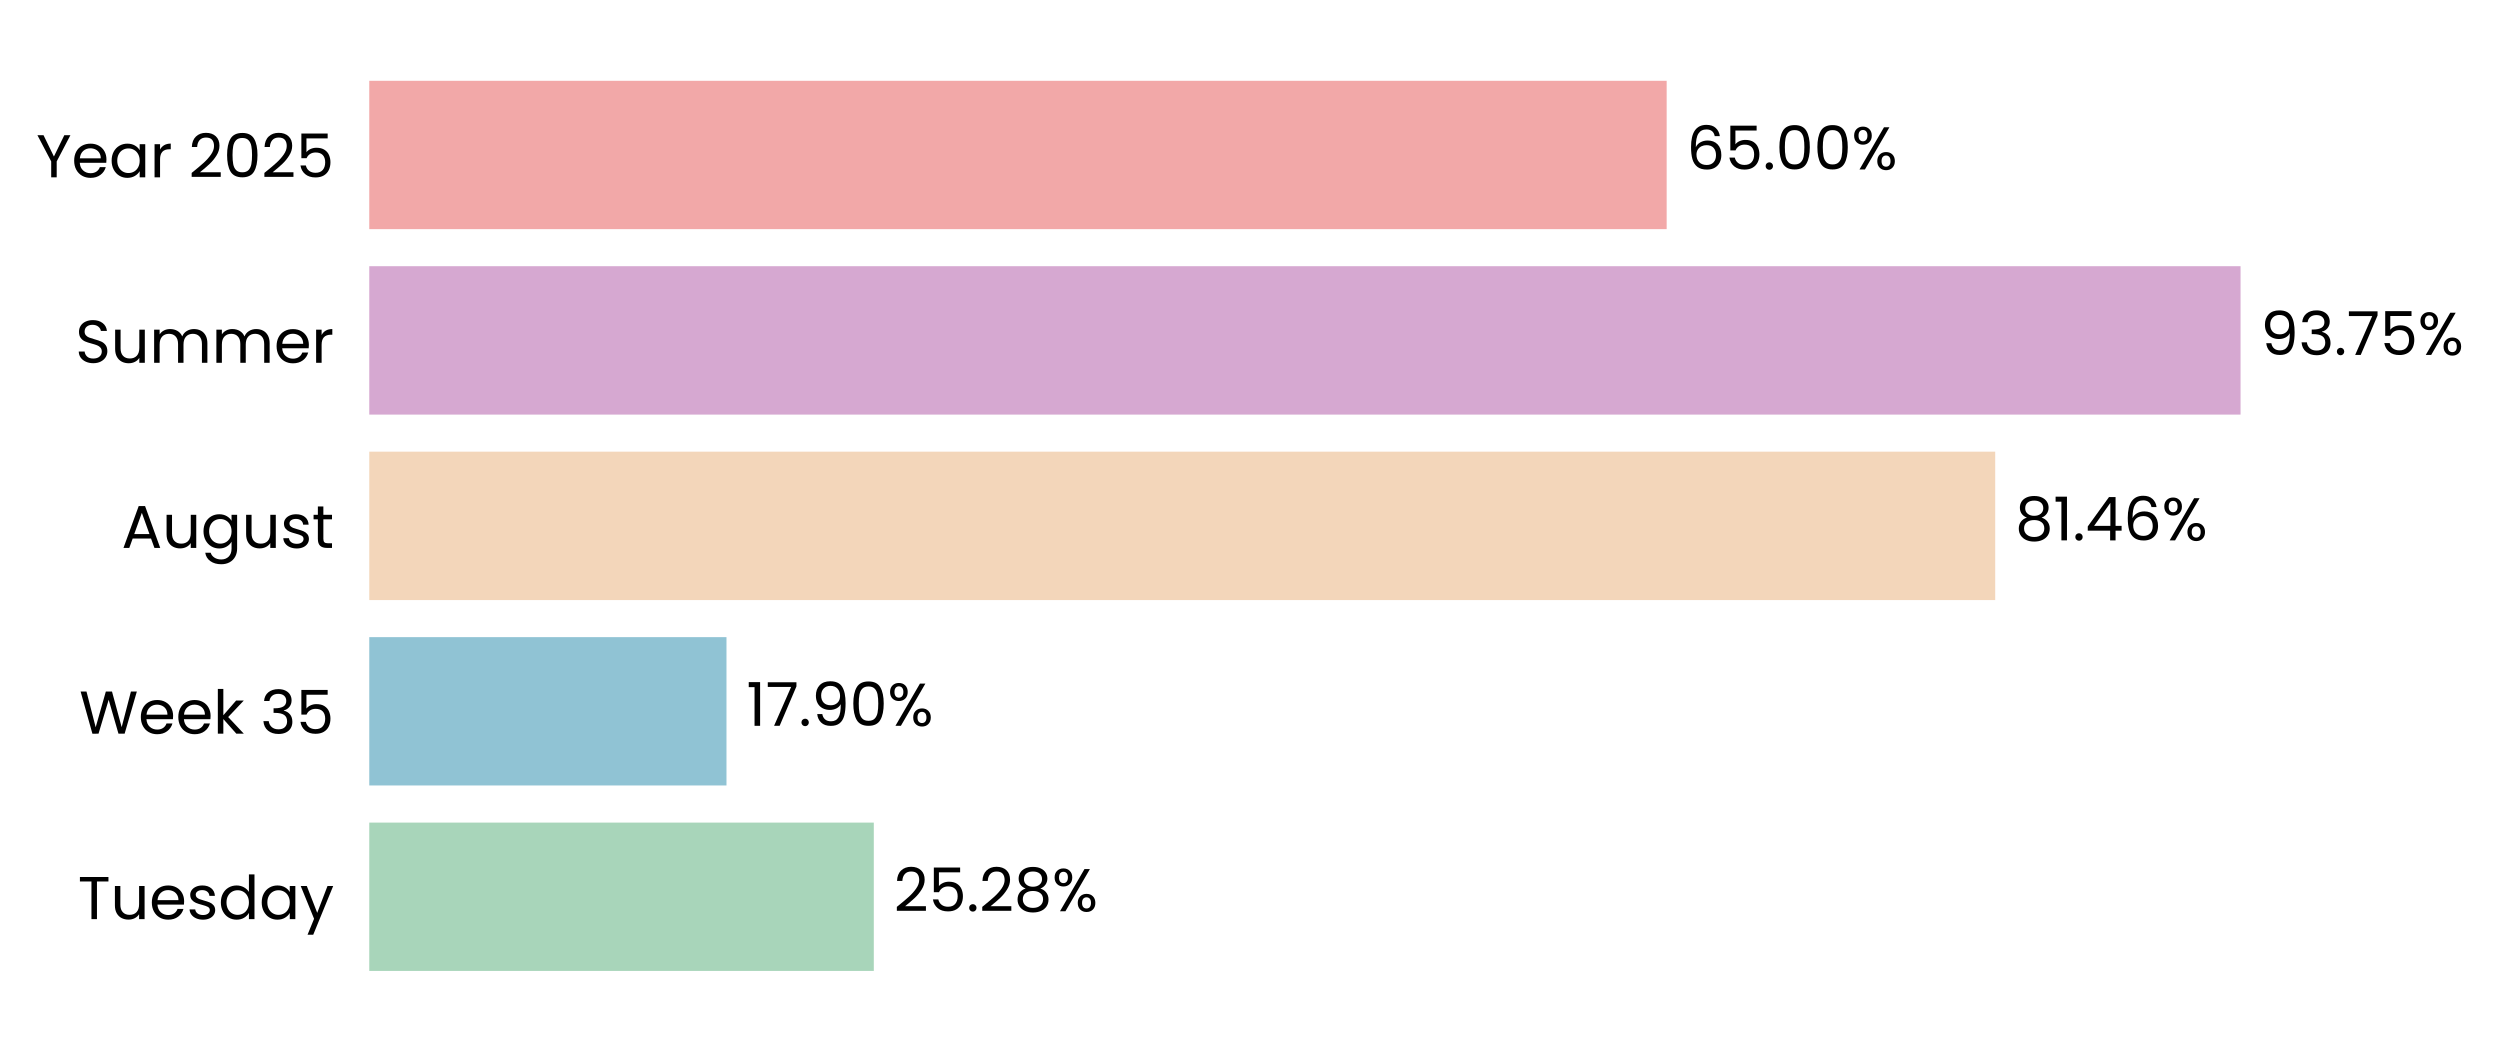
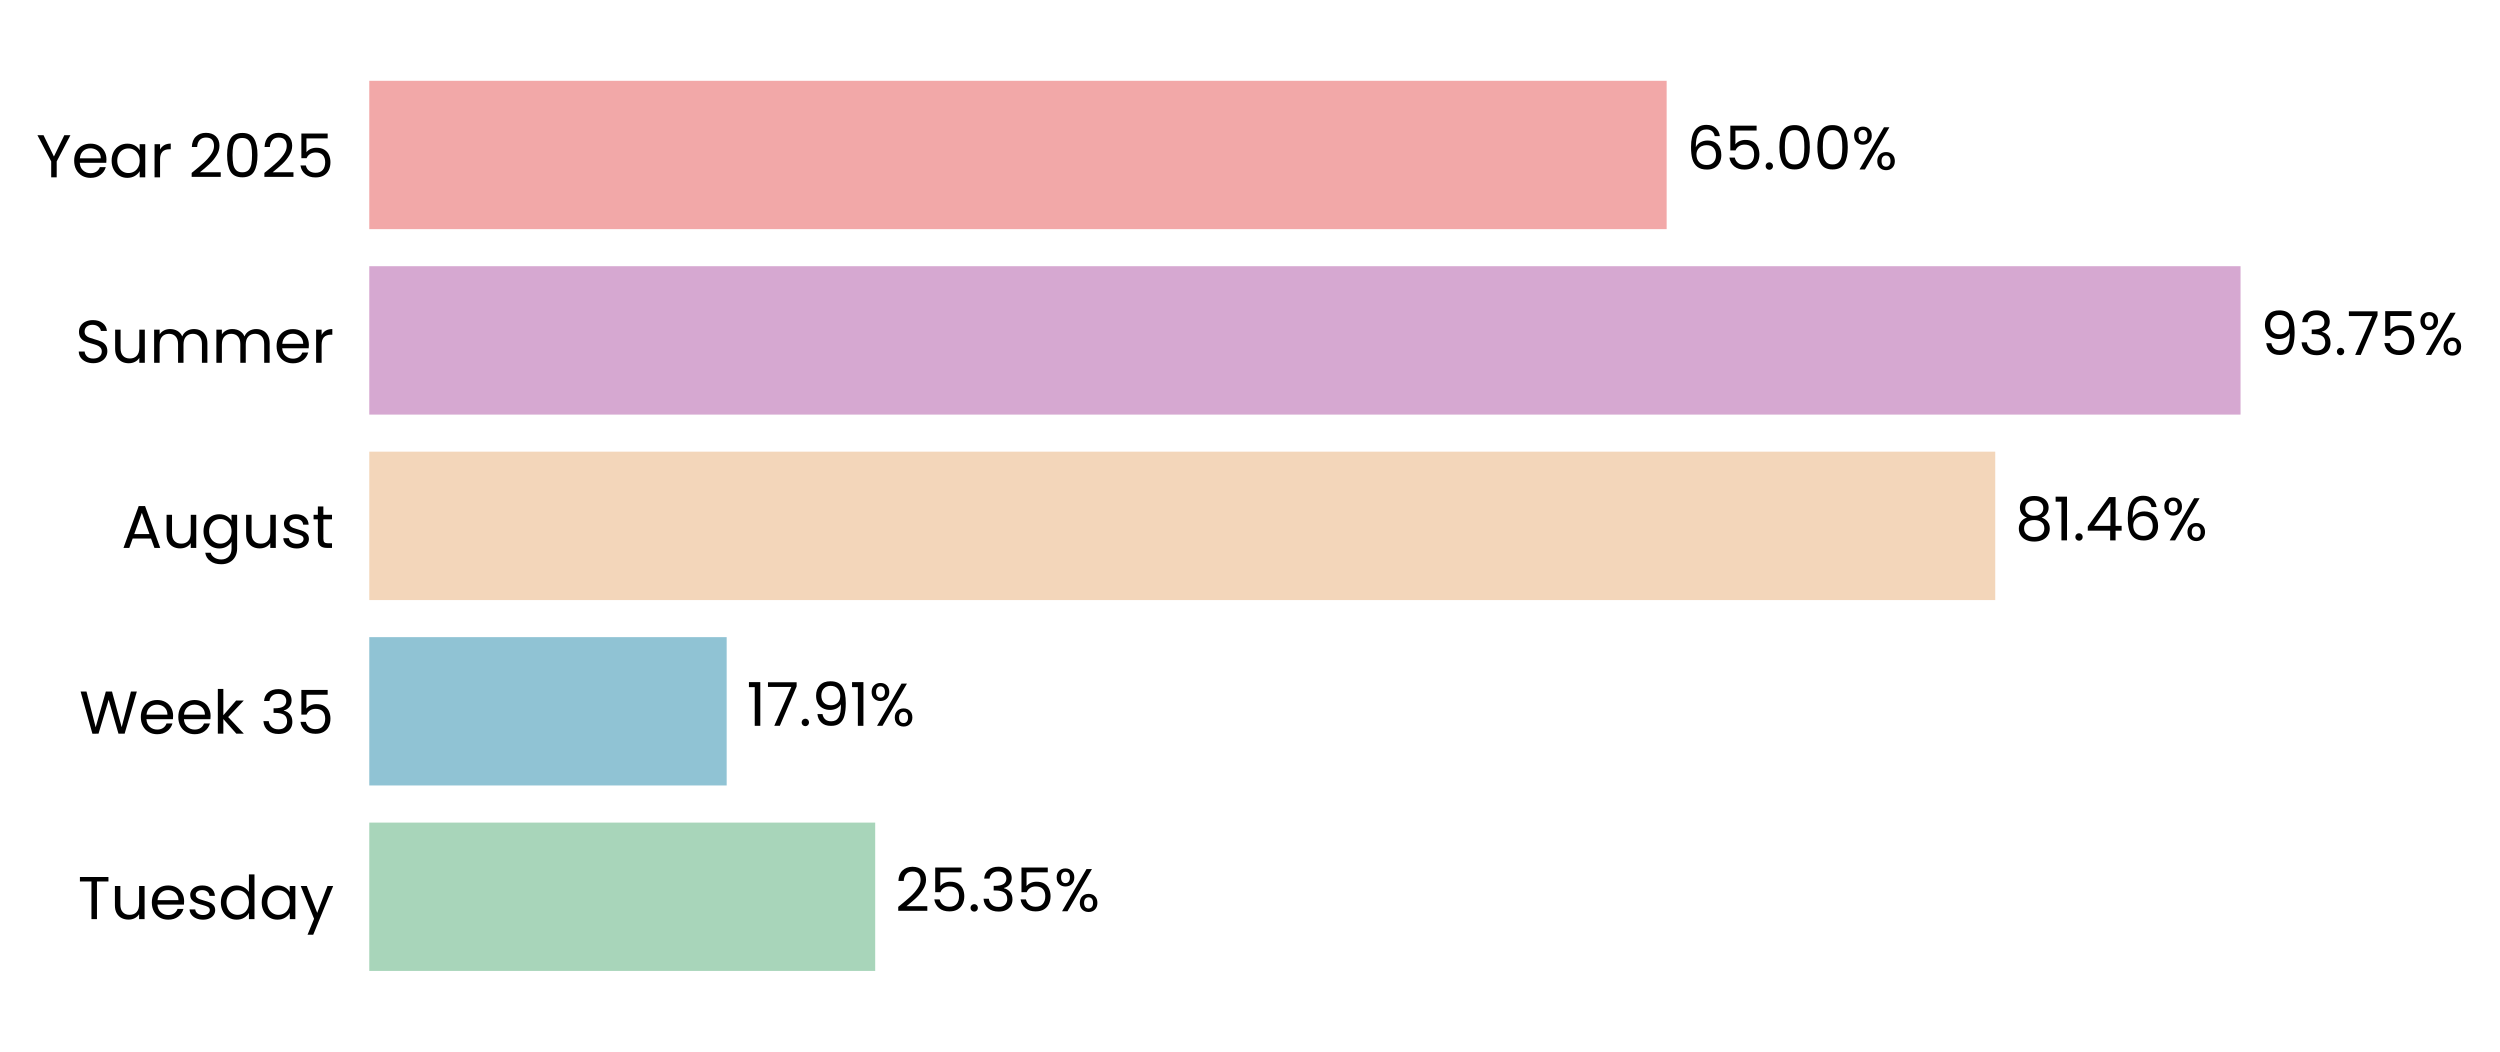
- <svg xmlns="http://www.w3.org/2000/svg" xmlns:xlink="http://www.w3.org/1999/xlink" width="496.328pt" height="208.8pt" viewBox="0 0 496.328 208.8" version="1.1">
+ <svg xmlns="http://www.w3.org/2000/svg" xmlns:xlink="http://www.w3.org/1999/xlink" width="496.329pt" height="208.8pt" viewBox="0 0 496.329 208.8" version="1.1">
  <defs>
    <style type="text/css">*{stroke-linejoin: round; stroke-linecap: butt}</style>
  </defs>
  <g id="figure_1">
    <g id="patch_1">
-       <path d="M 0 208.8  L 496.328 208.8  L 496.328 0  L 0 0  L 0 208.8  z " style="fill: none" />
+       <path d="M 0 208.8  L 496.329 208.8  L 496.329 0  L 0 0  L 0 208.8  z " style="fill: none" />
    </g>
    <g id="axes_1">
      <g id="patch_2">
-         <path d="M 73.311 201.6  L 469.576 201.6  L 469.576 7.2  L 73.311 7.2  L 73.311 201.6  z " style="fill: none" />
+         <path d="M 73.311 201.6  L 469.573 201.6  L 469.573 7.2  L 73.311 7.2  L 73.311 201.6  z " style="fill: none" />
      </g>
      <g id="patch_3">
-         <path d="M 73.311 192.764  L 173.478 192.764  L 173.478 163.309  L 73.311 163.309  z " clip-path="url(#p1779c870d7)" style="fill: #a8d5ba" />
+         <path d="M 73.311 192.764  L 173.753 192.764  L 173.753 163.309  L 73.311 163.309  z " clip-path="url(#p7fda773114)" style="fill: #a8d5ba" />
      </g>
      <g id="patch_4">
-         <path d="M 73.311 155.945  L 144.23 155.945  L 144.23 126.491  L 73.311 126.491  z " clip-path="url(#p1779c870d7)" style="fill: #90c3d4" />
+         <path d="M 73.311 155.945  L 144.269 155.945  L 144.269 126.491  L 73.311 126.491  z " clip-path="url(#p7fda773114)" style="fill: #90c3d4" />
      </g>
      <g id="patch_5">
-         <path d="M 73.311 119.127  L 396.111 119.127  L 396.111 89.673  L 73.311 89.673  z " clip-path="url(#p1779c870d7)" style="fill: #f3d6ba" />
+         <path d="M 73.311 119.127  L 396.117 119.127  L 396.117 89.673  L 73.311 89.673  z " clip-path="url(#p7fda773114)" style="fill: #f3d6ba" />
      </g>
      <g id="patch_6">
-         <path d="M 73.311 82.309  L 444.821 82.309  L 444.821 52.855  L 73.311 52.855  z " clip-path="url(#p1779c870d7)" style="fill: #d6a8d1" />
+         <path d="M 73.311 82.309  L 444.822 82.309  L 444.822 52.855  L 73.311 52.855  z " clip-path="url(#p7fda773114)" style="fill: #d6a8d1" />
      </g>
      <g id="patch_7">
-         <path d="M 73.311 45.491  L 330.886 45.491  L 330.886 16.036  L 73.311 16.036  z " clip-path="url(#p1779c870d7)" style="fill: #f2a8a8" />
+         <path d="M 73.311 45.491  L 330.885 45.491  L 330.885 16.036  L 73.311 16.036  z " clip-path="url(#p7fda773114)" style="fill: #f2a8a8" />
      </g>
      <g id="matplotlib.axis_1">
        <g id="ytick_1">
          <g id="text_1">
            <g transform="translate(15.4575 182.4764) scale(0.12 -0.12)">
              <defs>
                <path id="Poppins-Regular-54" d="M 3238 4461  L 3238 3987  L 2022 3987  L 2022 0  L 1440 0  L 1440 3987  L 218 3987  L 218 4461  L 3238 4461  z " transform="scale(0.015625)" />
                <path id="Poppins-Regular-75" d="M 3603 3507  L 3603 0  L 3021 0  L 3021 518  Q 2854 250 2556 99  Q 2259 -51 1901 -51  Q 1491 -51 1164 118  Q 838 288 649 627  Q 461 966 461 1453  L 461 3507  L 1037 3507  L 1037 1530  Q 1037 1011 1299 732  Q 1562 454 2016 454  Q 2483 454 2752 742  Q 3021 1030 3021 1581  L 3021 3507  L 3603 3507  z " transform="scale(0.015625)" />
                <path id="Poppins-Regular-65" d="M 3693 1888  Q 3693 1722 3674 1536  L 870 1536  Q 902 1018 1225 726  Q 1549 435 2010 435  Q 2387 435 2640 611  Q 2893 787 2995 1082  L 3622 1082  Q 3482 576 3059 259  Q 2637 -58 2010 -58  Q 1510 -58 1116 166  Q 723 390 499 803  Q 275 1216 275 1760  Q 275 2304 492 2713  Q 710 3123 1104 3344  Q 1498 3565 2010 3565  Q 2509 3565 2893 3347  Q 3277 3130 3485 2749  Q 3693 2368 3693 1888  z M 3091 2010  Q 3091 2342 2944 2582  Q 2797 2822 2544 2947  Q 2291 3072 1984 3072  Q 1542 3072 1232 2790  Q 922 2509 877 2010  L 3091 2010  z " transform="scale(0.015625)" />
                <path id="Poppins-Regular-73" d="M 1734 -58  Q 1331 -58 1011 80  Q 691 218 505 464  Q 320 710 301 1030  L 902 1030  Q 928 768 1149 601  Q 1370 435 1728 435  Q 2061 435 2253 582  Q 2445 730 2445 954  Q 2445 1184 2240 1296  Q 2035 1408 1606 1517  Q 1216 1619 969 1724  Q 723 1830 547 2038  Q 371 2246 371 2586  Q 371 2854 531 3078  Q 691 3302 985 3433  Q 1280 3565 1658 3565  Q 2240 3565 2598 3270  Q 2957 2976 2982 2464  L 2400 2464  Q 2381 2739 2179 2905  Q 1978 3072 1638 3072  Q 1325 3072 1139 2937  Q 954 2803 954 2586  Q 954 2413 1066 2301  Q 1178 2189 1347 2121  Q 1517 2054 1818 1971  Q 2195 1869 2432 1769  Q 2669 1670 2838 1472  Q 3008 1274 3014 954  Q 3014 666 2854 435  Q 2694 205 2403 73  Q 2112 -58 1734 -58  z " transform="scale(0.015625)" />
                <path id="Poppins-Regular-64" d="M 275 1766  Q 275 2304 492 2710  Q 710 3117 1091 3341  Q 1472 3565 1946 3565  Q 2355 3565 2707 3376  Q 3059 3187 3245 2880  L 3245 4736  L 3834 4736  L 3834 0  L 3245 0  L 3245 659  Q 3072 346 2733 144  Q 2394 -58 1939 -58  Q 1472 -58 1091 172  Q 710 403 492 819  Q 275 1235 275 1766  z M 3245 1760  Q 3245 2157 3085 2451  Q 2925 2746 2653 2902  Q 2381 3059 2054 3059  Q 1728 3059 1459 2905  Q 1190 2752 1030 2457  Q 870 2163 870 1766  Q 870 1363 1030 1065  Q 1190 768 1459 611  Q 1728 454 2054 454  Q 2381 454 2653 611  Q 2925 768 3085 1065  Q 3245 1363 3245 1760  z " transform="scale(0.015625)" />
                <path id="Poppins-Regular-61" d="M 275 1766  Q 275 2304 492 2710  Q 710 3117 1091 3341  Q 1472 3565 1939 3565  Q 2400 3565 2739 3366  Q 3078 3168 3245 2867  L 3245 3507  L 3834 3507  L 3834 0  L 3245 0  L 3245 653  Q 3072 346 2729 144  Q 2387 -58 1933 -58  Q 1466 -58 1088 172  Q 710 403 492 819  Q 275 1235 275 1766  z M 3245 1760  Q 3245 2157 3085 2451  Q 2925 2746 2653 2902  Q 2381 3059 2054 3059  Q 1728 3059 1459 2905  Q 1190 2752 1030 2457  Q 870 2163 870 1766  Q 870 1363 1030 1065  Q 1190 768 1459 611  Q 1728 454 2054 454  Q 2381 454 2653 611  Q 2925 768 3085 1065  Q 3245 1363 3245 1760  z " transform="scale(0.015625)" />
                <path id="Poppins-Regular-79" d="M 3514 3507  L 1402 -1651  L 800 -1651  L 1491 38  L 77 3507  L 723 3507  L 1824 666  L 2912 3507  L 3514 3507  z " transform="scale(0.015625)" />
              </defs>
              <use xlink:href="#Poppins-Regular-54" />
              <use xlink:href="#Poppins-Regular-75" transform="translate(54.09999 0)" />
              <use xlink:href="#Poppins-Regular-65" transform="translate(118.1 0)" />
              <use xlink:href="#Poppins-Regular-73" transform="translate(180.1 0)" />
              <use xlink:href="#Poppins-Regular-64" transform="translate(232.3 0)" />
              <use xlink:href="#Poppins-Regular-61" transform="translate(299.8999 0)" />
              <use xlink:href="#Poppins-Regular-79" transform="translate(367.4999 0)" />
            </g>
          </g>
        </g>
        <g id="ytick_2">
          <g id="text_2">
            <g transform="translate(15.73125 145.6582) scale(0.12 -0.12)">
              <defs>
                <path id="Poppins-Regular-57" d="M 6099 4461  L 4806 0  L 4154 0  L 3117 3590  L 2042 0  L 1395 -6  L 147 4461  L 768 4461  L 1741 678  L 2816 4461  L 3469 4461  L 4493 691  L 5472 4461  L 6099 4461  z " transform="scale(0.015625)" />
                <path id="Poppins-Regular-6b" d="M 2451 0  L 1075 1549  L 1075 0  L 493 0  L 493 4736  L 1075 4736  L 1075 1952  L 2426 3507  L 3238 3507  L 1587 1760  L 3245 0  L 2451 0  z " transform="scale(0.015625)" />
                <path id="Poppins-Regular-20" transform="scale(0.015625)" />
                <path id="Poppins-Regular-33" d="M 384 3462  Q 429 4051 838 4384  Q 1248 4717 1901 4717  Q 2336 4717 2653 4560  Q 2970 4403 3133 4134  Q 3296 3866 3296 3526  Q 3296 3130 3069 2842  Q 2842 2554 2477 2470  L 2477 2438  Q 2893 2336 3136 2035  Q 3379 1734 3379 1248  Q 3379 883 3212 592  Q 3046 301 2713 134  Q 2381 -32 1914 -32  Q 1235 -32 800 323  Q 365 678 314 1331  L 877 1331  Q 922 947 1190 704  Q 1459 461 1907 461  Q 2355 461 2588 694  Q 2822 928 2822 1299  Q 2822 1779 2502 1990  Q 2182 2202 1536 2202  L 1389 2202  L 1389 2688  L 1542 2688  Q 2131 2694 2432 2883  Q 2733 3072 2733 3469  Q 2733 3808 2512 4013  Q 2291 4218 1882 4218  Q 1485 4218 1241 4013  Q 998 3808 954 3462  L 384 3462  z " transform="scale(0.015625)" />
                <path id="Poppins-Regular-35" d="M 3347 4122  L 1101 4122  L 1101 2662  Q 1248 2867 1536 2998  Q 1824 3130 2157 3130  Q 2688 3130 3021 2909  Q 3354 2688 3498 2339  Q 3642 1990 3642 1600  Q 3642 1139 3469 774  Q 3296 410 2941 198  Q 2586 -13 2061 -13  Q 1389 -13 973 332  Q 557 678 467 1254  L 1037 1254  Q 1120 890 1389 685  Q 1658 480 2067 480  Q 2573 480 2829 784  Q 3085 1088 3085 1587  Q 3085 2086 2829 2358  Q 2573 2630 2074 2630  Q 1734 2630 1481 2467  Q 1229 2304 1114 2022  L 563 2022  L 563 4634  L 3347 4634  L 3347 4122  z " transform="scale(0.015625)" />
              </defs>
              <use xlink:href="#Poppins-Regular-57" />
              <use xlink:href="#Poppins-Regular-65" transform="translate(97.59999 0)" />
              <use xlink:href="#Poppins-Regular-65" transform="translate(159.6 0)" />
              <use xlink:href="#Poppins-Regular-6b" transform="translate(221.6 0)" />
              <use xlink:href="#Poppins-Regular-20" transform="translate(273.0999 0)" />
              <use xlink:href="#Poppins-Regular-33" transform="translate(299.7999 0)" />
              <use xlink:href="#Poppins-Regular-35" transform="translate(358.6999 0)" />
            </g>
          </g>
        </g>
        <g id="ytick_3">
          <g id="text_3">
            <g transform="translate(24.11812 108.78) scale(0.12 -0.12)">
              <defs>
                <path id="Poppins-Regular-41" d="M 3130 992  L 1184 992  L 826 0  L 211 0  L 1824 4435  L 2496 4435  L 4102 0  L 3488 0  L 3130 992  z M 2963 1466  L 2157 3718  L 1350 1466  L 2963 1466  z " transform="scale(0.015625)" />
                <path id="Poppins-Regular-67" d="M 1939 3565  Q 2394 3565 2736 3366  Q 3078 3168 3245 2867  L 3245 3507  L 3834 3507  L 3834 -77  Q 3834 -557 3629 -931  Q 3424 -1306 3043 -1517  Q 2662 -1728 2157 -1728  Q 1466 -1728 1005 -1401  Q 544 -1075 461 -512  L 1037 -512  Q 1133 -832 1433 -1027  Q 1734 -1222 2157 -1222  Q 2637 -1222 2941 -921  Q 3245 -621 3245 -77  L 3245 659  Q 3072 352 2733 147  Q 2394 -58 1939 -58  Q 1472 -58 1091 172  Q 710 403 492 819  Q 275 1235 275 1766  Q 275 2304 492 2710  Q 710 3117 1091 3341  Q 1472 3565 1939 3565  z M 3245 1760  Q 3245 2157 3085 2451  Q 2925 2746 2653 2902  Q 2381 3059 2054 3059  Q 1728 3059 1459 2905  Q 1190 2752 1030 2457  Q 870 2163 870 1766  Q 870 1363 1030 1065  Q 1190 768 1459 611  Q 1728 454 2054 454  Q 2381 454 2653 611  Q 2925 768 3085 1065  Q 3245 1363 3245 1760  z " transform="scale(0.015625)" />
                <path id="Poppins-Regular-74" d="M 1203 3027  L 1203 960  Q 1203 704 1312 598  Q 1421 493 1690 493  L 2118 493  L 2118 0  L 1594 0  Q 1107 0 864 224  Q 621 448 621 960  L 621 3027  L 166 3027  L 166 3507  L 621 3507  L 621 4390  L 1203 4390  L 1203 3507  L 2118 3507  L 2118 3027  L 1203 3027  z " transform="scale(0.015625)" />
              </defs>
              <use xlink:href="#Poppins-Regular-41" />
              <use xlink:href="#Poppins-Regular-75" transform="translate(67.39999 0)" />
              <use xlink:href="#Poppins-Regular-67" transform="translate(131.4 0)" />
              <use xlink:href="#Poppins-Regular-75" transform="translate(199 0)" />
              <use xlink:href="#Poppins-Regular-73" transform="translate(263 0)" />
              <use xlink:href="#Poppins-Regular-74" transform="translate(315.2 0)" />
            </g>
          </g>
        </g>
        <g id="ytick_4">
          <g id="text_4">
            <g transform="translate(14.95125 72.02182) scale(0.12 -0.12)">
              <defs>
                <path id="Poppins-Regular-53" d="M 1907 -45  Q 1466 -45 1117 112  Q 768 269 569 547  Q 371 826 365 1190  L 986 1190  Q 1018 877 1245 662  Q 1472 448 1907 448  Q 2323 448 2563 656  Q 2803 864 2803 1190  Q 2803 1446 2662 1606  Q 2522 1766 2310 1849  Q 2099 1933 1741 2029  Q 1299 2144 1033 2259  Q 768 2374 579 2620  Q 390 2867 390 3283  Q 390 3648 576 3929  Q 762 4211 1098 4364  Q 1434 4518 1869 4518  Q 2496 4518 2896 4204  Q 3296 3891 3347 3373  L 2707 3373  Q 2675 3629 2438 3824  Q 2202 4019 1811 4019  Q 1446 4019 1216 3830  Q 986 3642 986 3302  Q 986 3059 1123 2905  Q 1261 2752 1462 2672  Q 1664 2592 2029 2490  Q 2470 2368 2739 2249  Q 3008 2131 3200 1884  Q 3392 1638 3392 1216  Q 3392 890 3219 602  Q 3046 314 2707 134  Q 2368 -45 1907 -45  z " transform="scale(0.015625)" />
                <path id="Poppins-Regular-6d" d="M 4710 3571  Q 5120 3571 5440 3401  Q 5760 3232 5945 2893  Q 6131 2554 6131 2067  L 6131 0  L 5555 0  L 5555 1984  Q 5555 2509 5296 2787  Q 5037 3066 4595 3066  Q 4141 3066 3872 2774  Q 3603 2483 3603 1933  L 3603 0  L 3027 0  L 3027 1984  Q 3027 2509 2768 2787  Q 2509 3066 2067 3066  Q 1613 3066 1344 2774  Q 1075 2483 1075 1933  L 1075 0  L 493 0  L 493 3507  L 1075 3507  L 1075 3002  Q 1248 3277 1539 3424  Q 1830 3571 2182 3571  Q 2624 3571 2963 3372  Q 3302 3174 3469 2790  Q 3616 3162 3955 3366  Q 4294 3571 4710 3571  z " transform="scale(0.015625)" />
                <path id="Poppins-Regular-72" d="M 1075 2938  Q 1229 3238 1513 3404  Q 1798 3571 2208 3571  L 2208 2970  L 2054 2970  Q 1075 2970 1075 1907  L 1075 0  L 493 0  L 493 3507  L 1075 3507  L 1075 2938  z " transform="scale(0.015625)" />
              </defs>
              <use xlink:href="#Poppins-Regular-53" />
              <use xlink:href="#Poppins-Regular-75" transform="translate(58.7 0)" />
              <use xlink:href="#Poppins-Regular-6d" transform="translate(122.7 0)" />
              <use xlink:href="#Poppins-Regular-6d" transform="translate(225.7 0)" />
              <use xlink:href="#Poppins-Regular-65" transform="translate(328.7 0)" />
              <use xlink:href="#Poppins-Regular-72" transform="translate(390.6999 0)" />
            </g>
          </g>
        </g>
        <g id="ytick_5">
          <g id="text_5">
            <g transform="translate(7.2 35.20364) scale(0.12 -0.12)">
              <defs>
                <path id="Poppins-Regular-59" d="M 3616 4461  L 2163 1683  L 2163 0  L 1581 0  L 1581 1683  L 122 4461  L 768 4461  L 1869 2202  L 2970 4461  L 3616 4461  z " transform="scale(0.015625)" />
                <path id="Poppins-Regular-32" d="M 326 467  Q 1139 1120 1600 1539  Q 2061 1958 2377 2416  Q 2694 2874 2694 3315  Q 2694 3731 2492 3971  Q 2291 4211 1843 4211  Q 1408 4211 1168 3939  Q 928 3667 909 3213  L 346 3213  Q 371 3930 780 4320  Q 1190 4710 1837 4710  Q 2496 4710 2883 4345  Q 3270 3981 3270 3341  Q 3270 2810 2953 2307  Q 2637 1805 2233 1424  Q 1830 1043 1203 538  L 3405 538  L 3405 51  L 326 51  L 326 467  z " transform="scale(0.015625)" />
                <path id="Poppins-Regular-30" d="M 397 2362  Q 397 3462 755 4080  Q 1114 4698 2010 4698  Q 2899 4698 3257 4080  Q 3616 3462 3616 2362  Q 3616 1242 3257 621  Q 2899 0 2010 0  Q 1114 0 755 621  Q 397 1242 397 2362  z M 3040 2362  Q 3040 2918 2966 3305  Q 2893 3693 2665 3929  Q 2438 4166 2010 4166  Q 1574 4166 1347 3929  Q 1120 3693 1046 3305  Q 973 2918 973 2362  Q 973 1786 1046 1395  Q 1120 1005 1347 768  Q 1574 531 2010 531  Q 2438 531 2665 768  Q 2893 1005 2966 1395  Q 3040 1786 3040 2362  z " transform="scale(0.015625)" />
              </defs>
              <use xlink:href="#Poppins-Regular-59" />
              <use xlink:href="#Poppins-Regular-65" transform="translate(58.39999 0)" />
              <use xlink:href="#Poppins-Regular-61" transform="translate(120.4 0)" />
              <use xlink:href="#Poppins-Regular-72" transform="translate(188 0)" />
              <use xlink:href="#Poppins-Regular-20" transform="translate(225.3 0)" />
              <use xlink:href="#Poppins-Regular-32" transform="translate(252 0)" />
              <use xlink:href="#Poppins-Regular-30" transform="translate(309.4999 0)" />
              <use xlink:href="#Poppins-Regular-32" transform="translate(372.2999 0)" />
              <use xlink:href="#Poppins-Regular-35" transform="translate(429.7999 0)" />
            </g>
          </g>
        </g>
      </g>
      <g id="text_6">
-         <g transform="translate(177.4408 180.9164) scale(0.12 -0.12)">
+         <g transform="translate(177.7152 180.9164) scale(0.12 -0.12)">
          <defs>
            <path id="Poppins-Regular-2e" d="M 678 -38  Q 512 -38 397 77  Q 282 192 282 358  Q 282 525 397 640  Q 512 755 678 755  Q 838 755 950 640  Q 1062 525 1062 358  Q 1062 192 950 77  Q 838 -38 678 -38  z " transform="scale(0.015625)" />
-             <path id="Poppins-Regular-38" d="M 1242 2406  Q 883 2547 691 2816  Q 499 3085 499 3469  Q 499 3814 672 4092  Q 845 4371 1187 4534  Q 1530 4698 2016 4698  Q 2502 4698 2844 4534  Q 3187 4371 3363 4092  Q 3539 3814 3539 3469  Q 3539 3098 3340 2819  Q 3142 2541 2797 2406  Q 3194 2285 3427 1981  Q 3661 1677 3661 1248  Q 3661 832 3456 521  Q 3251 211 2876 41  Q 2502 -128 2016 -128  Q 1530 -128 1162 41  Q 794 211 589 521  Q 384 832 384 1248  Q 384 1677 614 1984  Q 845 2291 1242 2406  z M 2976 3398  Q 2976 3789 2720 4000  Q 2464 4211 2016 4211  Q 1574 4211 1318 4000  Q 1062 3789 1062 3392  Q 1062 3034 1328 2816  Q 1594 2598 2016 2598  Q 2445 2598 2710 2819  Q 2976 3040 2976 3398  z M 2016 2150  Q 1542 2150 1241 1929  Q 941 1709 941 1267  Q 941 858 1232 608  Q 1523 358 2016 358  Q 2509 358 2797 608  Q 3085 858 3085 1267  Q 3085 1696 2790 1923  Q 2496 2150 2016 2150  z " transform="scale(0.015625)" />
            <path id="Poppins-Regular-25" d="M 269 3584  Q 269 4019 531 4278  Q 794 4538 1203 4538  Q 1613 4538 1875 4278  Q 2138 4019 2138 3584  Q 2138 3142 1875 2883  Q 1613 2624 1203 2624  Q 794 2624 531 2883  Q 269 3142 269 3584  z M 4006 4467  L 1414 0  L 838 0  L 3430 4467  L 4006 4467  z M 1203 4179  Q 986 4179 861 4028  Q 736 3878 736 3584  Q 736 3290 861 3136  Q 986 2982 1203 2982  Q 1421 2982 1549 3139  Q 1677 3296 1677 3584  Q 1677 3878 1549 4028  Q 1421 4179 1203 4179  z M 2720 883  Q 2720 1325 2982 1584  Q 3245 1843 3654 1843  Q 4064 1843 4323 1584  Q 4582 1325 4582 883  Q 4582 448 4323 185  Q 4064 -77 3654 -77  Q 3245 -77 2982 182  Q 2720 442 2720 883  z M 3648 1478  Q 3430 1478 3302 1328  Q 3174 1178 3174 883  Q 3174 595 3302 444  Q 3430 294 3648 294  Q 3866 294 3994 444  Q 4122 595 4122 883  Q 4122 1178 3994 1328  Q 3866 1478 3648 1478  z " transform="scale(0.015625)" />
          </defs>
          <use xlink:href="#Poppins-Regular-32" />
          <use xlink:href="#Poppins-Regular-35" transform="translate(57.49999 0)" />
          <use xlink:href="#Poppins-Regular-2e" transform="translate(120.3 0)" />
-           <use xlink:href="#Poppins-Regular-32" transform="translate(141.3 0)" />
-           <use xlink:href="#Poppins-Regular-38" transform="translate(198.7999 0)" />
-           <use xlink:href="#Poppins-Regular-25" transform="translate(261.8999 0)" />
+           <use xlink:href="#Poppins-Regular-33" transform="translate(141.3 0)" />
+           <use xlink:href="#Poppins-Regular-35" transform="translate(200.2 0)" />
+           <use xlink:href="#Poppins-Regular-25" transform="translate(262.9999 0)" />
        </g>
      </g>
      <g id="text_7">
-         <g transform="translate(148.1927 144.0982) scale(0.12 -0.12)">
+         <g transform="translate(148.2315 144.0982) scale(0.12 -0.12)">
          <defs>
            <path id="Poppins-Regular-31" d="M 243 4096  L 243 4627  L 1446 4627  L 1446 0  L 858 0  L 858 4096  L 243 4096  z " transform="scale(0.015625)" />
            <path id="Poppins-Regular-37" d="M 3245 4173  L 1466 0  L 877 0  L 2682 4115  L 211 4115  L 211 4614  L 3245 4614  L 3245 4173  z " transform="scale(0.015625)" />
            <path id="Poppins-Regular-39" d="M 1146 1242  Q 1210 877 1443 678  Q 1677 480 2074 480  Q 2605 480 2857 896  Q 3110 1312 3098 2298  Q 2963 2010 2649 1846  Q 2336 1683 1952 1683  Q 1523 1683 1187 1859  Q 851 2035 659 2374  Q 467 2714 467 3194  Q 467 3878 864 4297  Q 1261 4717 1990 4717  Q 2886 4717 3248 4134  Q 3610 3552 3610 2400  Q 3610 1594 3466 1069  Q 3322 544 2979 269  Q 2637 -6 2042 -6  Q 1389 -6 1024 346  Q 659 698 608 1242  L 1146 1242  z M 2048 2176  Q 2477 2176 2752 2441  Q 3027 2707 3027 3162  Q 3027 3642 2758 3936  Q 2490 4230 2003 4230  Q 1555 4230 1289 3948  Q 1024 3667 1024 3206  Q 1024 2739 1286 2457  Q 1549 2176 2048 2176  z " transform="scale(0.015625)" />
          </defs>
          <use xlink:href="#Poppins-Regular-31" />
          <use xlink:href="#Poppins-Regular-37" transform="translate(31.99998 0)" />
          <use xlink:href="#Poppins-Regular-2e" transform="translate(86.59998 0)" />
          <use xlink:href="#Poppins-Regular-39" transform="translate(107.6 0)" />
-           <use xlink:href="#Poppins-Regular-30" transform="translate(170.5999 0)" />
-           <use xlink:href="#Poppins-Regular-25" transform="translate(233.3999 0)" />
+           <use xlink:href="#Poppins-Regular-31" transform="translate(170.5999 0)" />
+           <use xlink:href="#Poppins-Regular-25" transform="translate(202.5999 0)" />
        </g>
      </g>
      <g id="text_8">
-         <g transform="translate(400.0734 107.28) scale(0.12 -0.12)">
+         <g transform="translate(400.0798 107.28) scale(0.12 -0.12)">
          <defs>
+             <path id="Poppins-Regular-38" d="M 1242 2406  Q 883 2547 691 2816  Q 499 3085 499 3469  Q 499 3814 672 4092  Q 845 4371 1187 4534  Q 1530 4698 2016 4698  Q 2502 4698 2844 4534  Q 3187 4371 3363 4092  Q 3539 3814 3539 3469  Q 3539 3098 3340 2819  Q 3142 2541 2797 2406  Q 3194 2285 3427 1981  Q 3661 1677 3661 1248  Q 3661 832 3456 521  Q 3251 211 2876 41  Q 2502 -128 2016 -128  Q 1530 -128 1162 41  Q 794 211 589 521  Q 384 832 384 1248  Q 384 1677 614 1984  Q 845 2291 1242 2406  z M 2976 3398  Q 2976 3789 2720 4000  Q 2464 4211 2016 4211  Q 1574 4211 1318 4000  Q 1062 3789 1062 3392  Q 1062 3034 1328 2816  Q 1594 2598 2016 2598  Q 2445 2598 2710 2819  Q 2976 3040 2976 3398  z M 2016 2150  Q 1542 2150 1241 1929  Q 941 1709 941 1267  Q 941 858 1232 608  Q 1523 358 2016 358  Q 2509 358 2797 608  Q 3085 858 3085 1267  Q 3085 1696 2790 1923  Q 2496 2150 2016 2150  z " transform="scale(0.015625)" />
            <path id="Poppins-Regular-34" d="M 256 1030  L 256 1472  L 2502 4582  L 3200 4582  L 3200 1536  L 3840 1536  L 3840 1030  L 3200 1030  L 3200 0  L 2624 0  L 2624 1030  L 256 1030  z M 2650 3974  L 928 1536  L 2650 1536  L 2650 3974  z " transform="scale(0.015625)" />
            <path id="Poppins-Regular-36" d="M 2976 3526  Q 2835 4237 2099 4237  Q 1530 4237 1248 3798  Q 966 3360 973 2355  Q 1120 2688 1462 2877  Q 1805 3066 2227 3066  Q 2886 3066 3280 2656  Q 3674 2246 3674 1523  Q 3674 1088 3504 742  Q 3334 397 2992 192  Q 2650 -13 2163 -13  Q 1504 -13 1133 281  Q 762 576 614 1094  Q 467 1613 467 2374  Q 467 4723 2106 4723  Q 2733 4723 3091 4384  Q 3450 4045 3514 3526  L 2976 3526  z M 2106 2573  Q 1830 2573 1587 2461  Q 1344 2349 1193 2121  Q 1043 1894 1043 1568  Q 1043 1082 1324 778  Q 1606 474 2131 474  Q 2579 474 2844 752  Q 3110 1030 3110 1504  Q 3110 2003 2854 2288  Q 2598 2573 2106 2573  z " transform="scale(0.015625)" />
          </defs>
          <use xlink:href="#Poppins-Regular-38" />
          <use xlink:href="#Poppins-Regular-31" transform="translate(63.09999 0)" />
          <use xlink:href="#Poppins-Regular-2e" transform="translate(95.09998 0)" />
          <use xlink:href="#Poppins-Regular-34" transform="translate(116.1 0)" />
          <use xlink:href="#Poppins-Regular-36" transform="translate(179 0)" />
          <use xlink:href="#Poppins-Regular-25" transform="translate(242.4999 0)" />
        </g>
      </g>
      <g id="text_9">
-         <g transform="translate(448.784 70.46182) scale(0.12 -0.12)">
+         <g transform="translate(448.7842 70.46182) scale(0.12 -0.12)">
          <use xlink:href="#Poppins-Regular-39" />
          <use xlink:href="#Poppins-Regular-33" transform="translate(62.99999 0)" />
          <use xlink:href="#Poppins-Regular-2e" transform="translate(121.9 0)" />
          <use xlink:href="#Poppins-Regular-37" transform="translate(142.9 0)" />
          <use xlink:href="#Poppins-Regular-35" transform="translate(197.5 0)" />
          <use xlink:href="#Poppins-Regular-25" transform="translate(260.2999 0)" />
        </g>
      </g>
      <g id="text_10">
-         <g transform="translate(334.849 33.64364) scale(0.12 -0.12)">
+         <g transform="translate(334.8478 33.64364) scale(0.12 -0.12)">
          <use xlink:href="#Poppins-Regular-36" />
          <use xlink:href="#Poppins-Regular-35" transform="translate(63.49999 0)" />
          <use xlink:href="#Poppins-Regular-2e" transform="translate(126.3 0)" />
          <use xlink:href="#Poppins-Regular-30" transform="translate(147.3 0)" />
          <use xlink:href="#Poppins-Regular-30" transform="translate(210.0999 0)" />
          <use xlink:href="#Poppins-Regular-25" transform="translate(272.8999 0)" />
        </g>
      </g>
    </g>
  </g>
  <defs>
-     <clipPath id="p1779c870d7">
-       <rect x="73.311" y="7.2" width="396.265" height="194.4" />
+     <clipPath id="p7fda773114">
+       <rect x="73.311" y="7.2" width="396.262" height="194.4" />
    </clipPath>
  </defs>
</svg>
